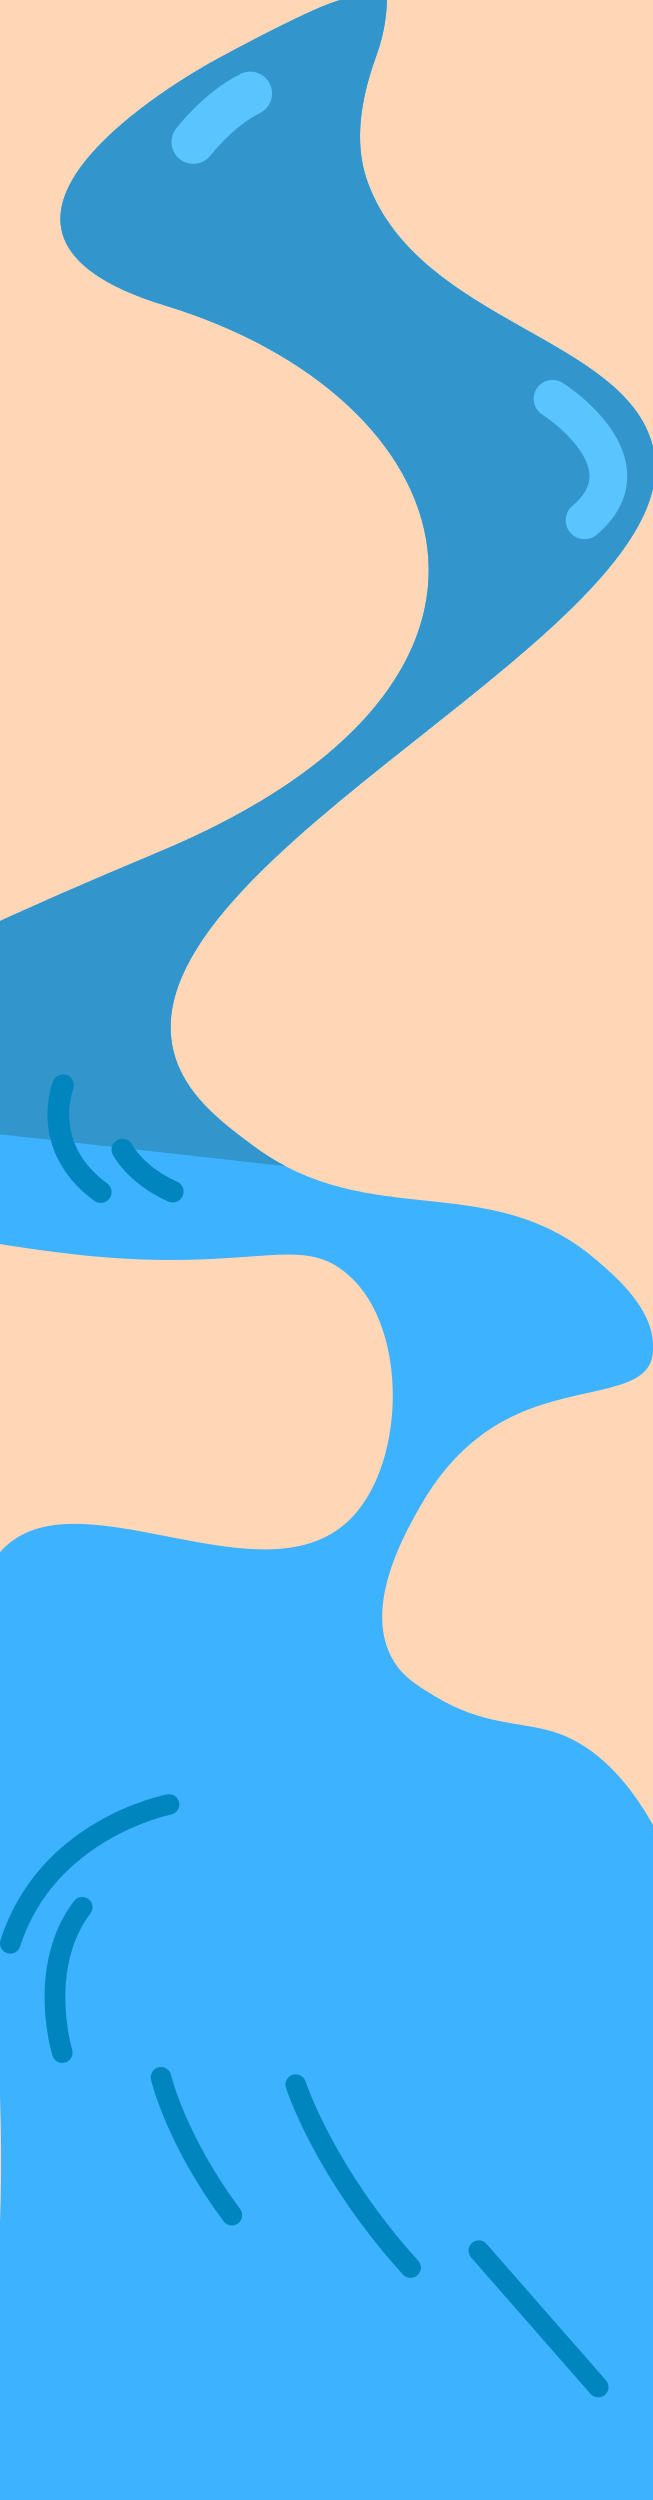
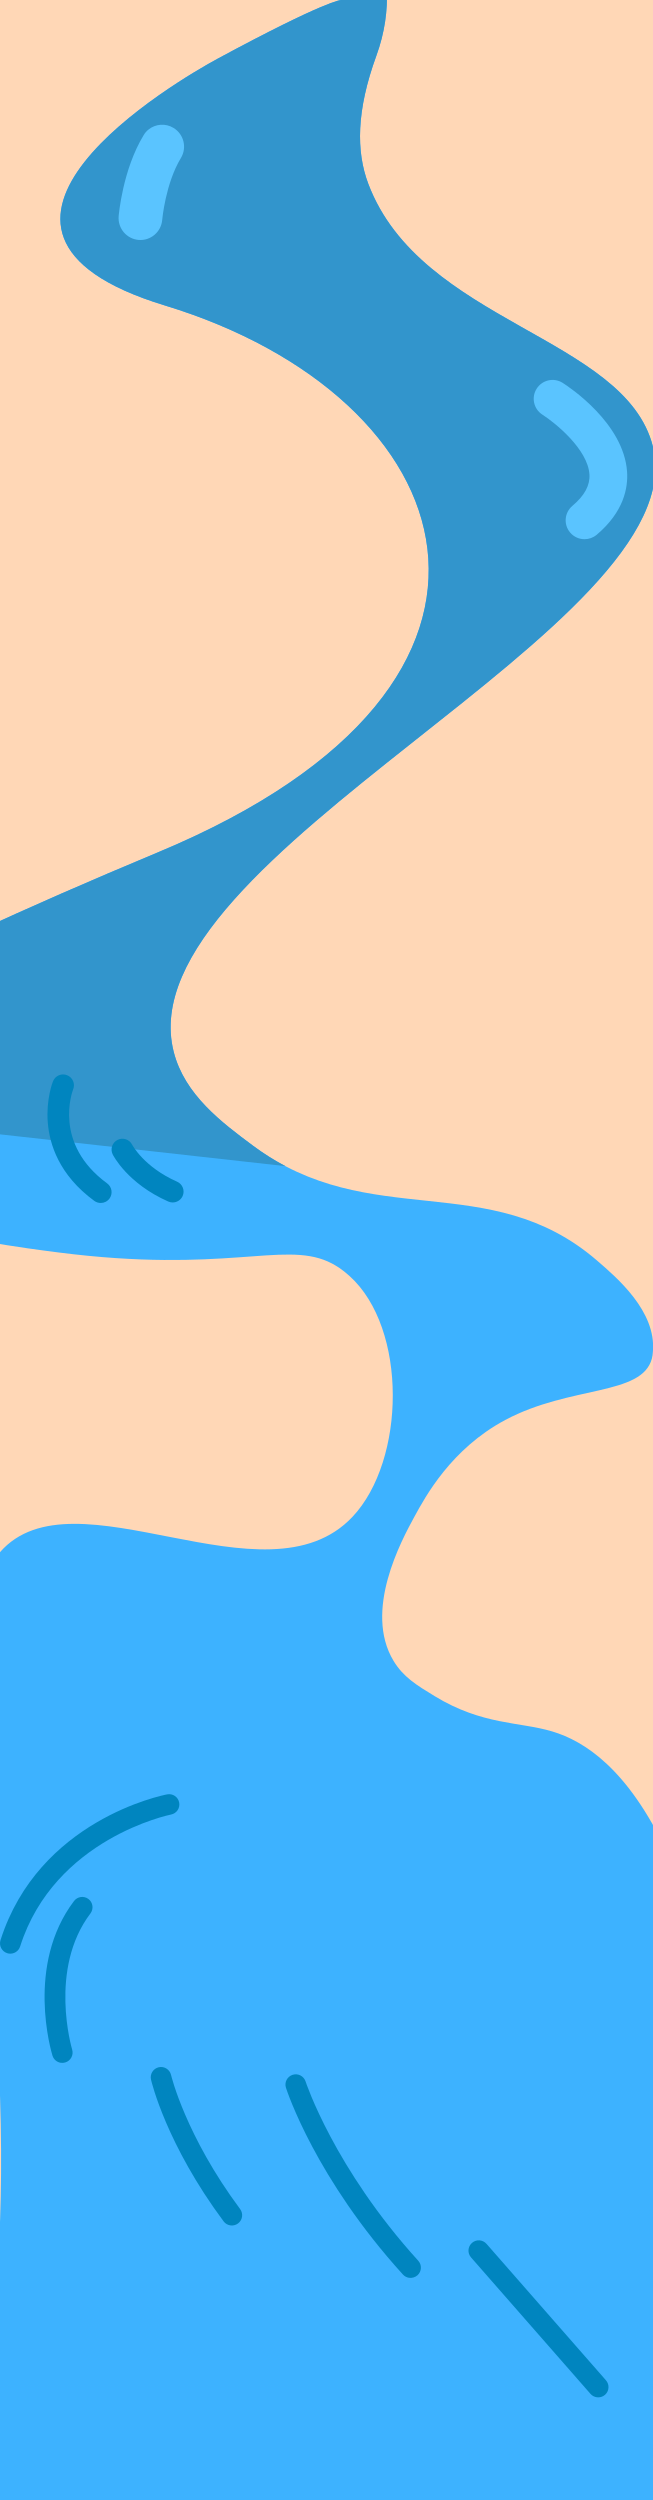
<svg xmlns="http://www.w3.org/2000/svg" version="1.1" id="Calque_2_1_" x="0px" y="0px" viewBox="0 0 1920 7352" style="enable-background:new 0 0 1920 7352;" xml:space="preserve">
  <style type="text/css">
	.st0{fill:#FFD7B6;stroke:#000000;stroke-miterlimit:10;}
	.st1{fill:#3DB2FF;}
	.st2{fill:#3295CC;}
	.st3{fill:#5AC4FF;}
	.st4{fill:#0085BF;}
</style>
  <rect x="-267.4" y="-75" class="st0" width="2332.8" height="7776" />
  <path class="st1" d="M1003.1,0c0,0-43.3,0-362.9,172.5C527,233.7-238.4,678.1,484.7,898.3c879.2,267.7,1185.9,1104.3-17.3,1607  c-819.3,342.3-1259.9,580.4-1241.8,744.3c0.3,2.8,0.9,4.9,1.9,9.2c70.5,312.8,755.5,400.3,945,424.5c486,62.1,657.8-32.5,791.4,26.4  c23.6,10.4,43,23.9,63.9,42.7c171.1,153.9,165.5,542.3,8.6,708.5C781.2,4731.3,217.7,4315.5,0,4564.6  c-184.3,210.9-33.9,799.1-24.6,1069c0.2,6.2,1.9,56.7,4.9,125.8c1,21.7,2,44.9,3.4,71.1c6.3,125.9,11.5,184,16.5,338.1  C28,7033-145.8,7165,0.1,7351.9c137.3,175.8,301.6,72.3,1443.7,181.8c451.1,43.2,476.3,35.9,570.2-25.9  c216.8-142.7,137-628.6,16.1-1534.8c-31.6-236.7-56-425.3-69.1-527c-115.1-244.6-242-325.7-337-354.2  c-95.8-28.8-205.2-18.1-345.6-103.7c-53.4-32.5-92.3-56.2-121-103.7c-89.1-147.6,23.7-355,60.8-423.2  c33.3-61.2,109.1-200.7,267.6-285.3c191.3-102.2,401.3-70.2,431.2-180.3c2-7.4,2.4-12.7,3.1-21.5c9.8-118.1-105.6-216.5-165.2-267.8  c-316.6-272.6-666.3-80.5-1010.9-337c-91.3-67.9-201.4-149.9-233.3-276.5C365.4,2516.1,2053.3,1841.9,1920,1313  c-81.5-323.1-682.3-363.5-836.9-772.4c-36.1-95.5-35.1-215.5,23.7-376.7C1305.8-381.3,467.4-803.3,1003.1,0z" />
  <path class="st1" d="M2739.7,3550.8" />
  <path class="st1" d="M2601.5,6039.1" />
  <path class="st2" d="M839.4,3429.4c-31.8-16.7-63.7-36.6-95.4-60.2c-91.3-67.9-201.4-149.9-233.3-276.5  C365.4,2516.1,2053.3,1841.9,1920,1313c-81.5-323.1-682.3-363.5-836.9-772.4c-36.1-95.5-35.1-215.5,23.7-376.7  c199-545.2-639.4-967.2-103.7-163.9c0,0-43.3,0-362.9,172.5C527,233.7-238.4,678.1,484.7,898.3c879.2,267.7,1185.9,1104.3-17.3,1607  c-819.3,342.3-1259.9,580.4-1241.8,744.3" />
-   <path class="st3" d="M729.2,210.9c26.1-2.7,52.2,10.7,64.3,35.6c15.6,31.8,2.6,70.3-29.2,86.1c-78.8,38.8-144.1,123.1-144.7,124  c-21.6,28.1-61.9,33.5-90,12.1c-28.1-21.4-33.6-61.7-12.2-90c3.4-4.4,83.7-109,190.2-161.4C714.6,213.7,721.8,211.7,729.2,210.9z" />
+   <path class="st3" d="M436.9,380.8c20.5-16.3,49.7-19.1,73.4-4.6c30.3,18.4,40.1,57.8,21.8,88.3c-45.5,75.1-55.1,181.3-55.1,182.4  c-3.1,35.3-34.1,61.6-69.3,58.7s-61.5-33.9-58.8-69.3c0.5-5.5,11.8-136.9,73.3-238.4C426.1,391,431.1,385.5,436.9,380.8z" />
  <path class="st3" d="M1719,1585.7c-15.8,0-31.5-6.7-42.4-19.7c-19.8-23.4-16.8-58.3,6.5-78.2c36-30.3,52.5-60.8,50.3-92.8  c-4.9-74.4-101.4-152-138.3-175.6c-25.8-16.5-33.3-50.7-16.8-76.5s50.6-33.4,76.5-16.9c18.3,11.6,179.6,118.2,189.3,261.4  c3.2,47.4-9.7,117.9-89.4,185.3C1744.3,1581.4,1731.6,1585.7,1719,1585.7L1719,1585.7z" />
  <path class="st4" d="M296.2,3537.7c-6.5,0-13.2-2-18.8-6.1c-104.2-76.3-132-167.5-136.9-230.6c-5.4-68.4,14.5-119.1,15.4-121.2  c6.5-16.4,25.2-24.4,41.5-17.8c16.4,6.5,24.3,25.1,17.8,41.4c-2.7,6.9-59.6,159.9,99.9,276.7c14.2,10.5,17.3,30.4,6.9,44.6  C315.7,3533.2,306,3537.8,296.2,3537.7L296.2,3537.7z" />
  <path class="st4" d="M507.8,3536.2c-4.3,0-8.7-0.9-12.9-2.7c-119.9-53-161.8-135.2-163.5-138.6c-7.8-15.8-1.4-35,14.5-42.8  c15.7-7.8,34.8-1.4,42.7,14.2c0.7,1.4,35.3,66,132.2,108.8c16.1,7.1,23.5,26,16.3,42.2C531.8,3529.1,520.1,3536.2,507.8,3536.2  L507.8,3536.2z" />
  <path class="st4" d="M1736.5,7039.9l-351.3-401.3c-11-12.6-9.8-31.6,2.8-42.7c12.5-11,31.6-9.8,42.7,2.8L1782,7000  c11,12.6,9.8,31.6-2.8,42.7c-6.9,6-15.6,8.4-24,7.2C1748.1,7048.9,1741.5,7045.6,1736.5,7039.9z" />
  <path class="st4" d="M179.1,6066.3c-11.3-1.5-21.2-9.5-24.8-21.1c-3.3-10.8-79.5-266.2,63.4-454.7c10.1-13.3,29.1-16,42.4-5.9  s15.9,29,5.9,42.4c-124,163.5-54.5,398.1-53.8,400.4l0,0c4.8,16-4.1,32.9-20.1,37.8C187.7,6066.5,183.3,6066.8,179.1,6066.3  L179.1,6066.3z" />
  <path class="st4" d="M26.2,5745.1c-1.7-0.2-3.4-0.6-5.1-1.2c-15.9-5.1-24.7-22.1-19.7-38c112.2-352.6,474.7-426.1,490.1-429  c16.5-3.2,32.2,7.5,35.4,23.9s-7.5,32.2-23.9,35.4c-3.4,0.7-342.8,70.2-443.8,388C54.6,5738.5,40.5,5747,26.2,5745.1L26.2,5745.1z" />
  <path class="st4" d="M1203.3,6698.6c-6.8-0.9-13.3-4.1-18.3-9.6c-256.6-282.5-340.6-538.6-344.1-549.4c-5.1-15.9,3.7-32.8,19.6-38  c16-5.1,32.9,3.6,38.1,19.5c0.8,2.5,84.1,255,331.3,527.2c11.3,12.3,10.3,31.5-2,42.7C1220.9,6697.2,1211.8,6699.7,1203.3,6698.6  L1203.3,6698.6z" />
  <path class="st4" d="M677.8,6544.5c-7.8-1.1-15.2-5.1-20.2-11.9c-168-226.1-211.8-409.2-213.5-416.9c-3.8-16.2,6.4-32.5,22.6-36.3  s32.5,6.4,36.3,22.6c0.4,1.7,42.6,178.4,203.2,394.5c9.9,13.4,7.2,32.3-6.3,42.3C693.2,6543.7,685.2,6545.5,677.8,6544.5  L677.8,6544.5z" />
</svg>
